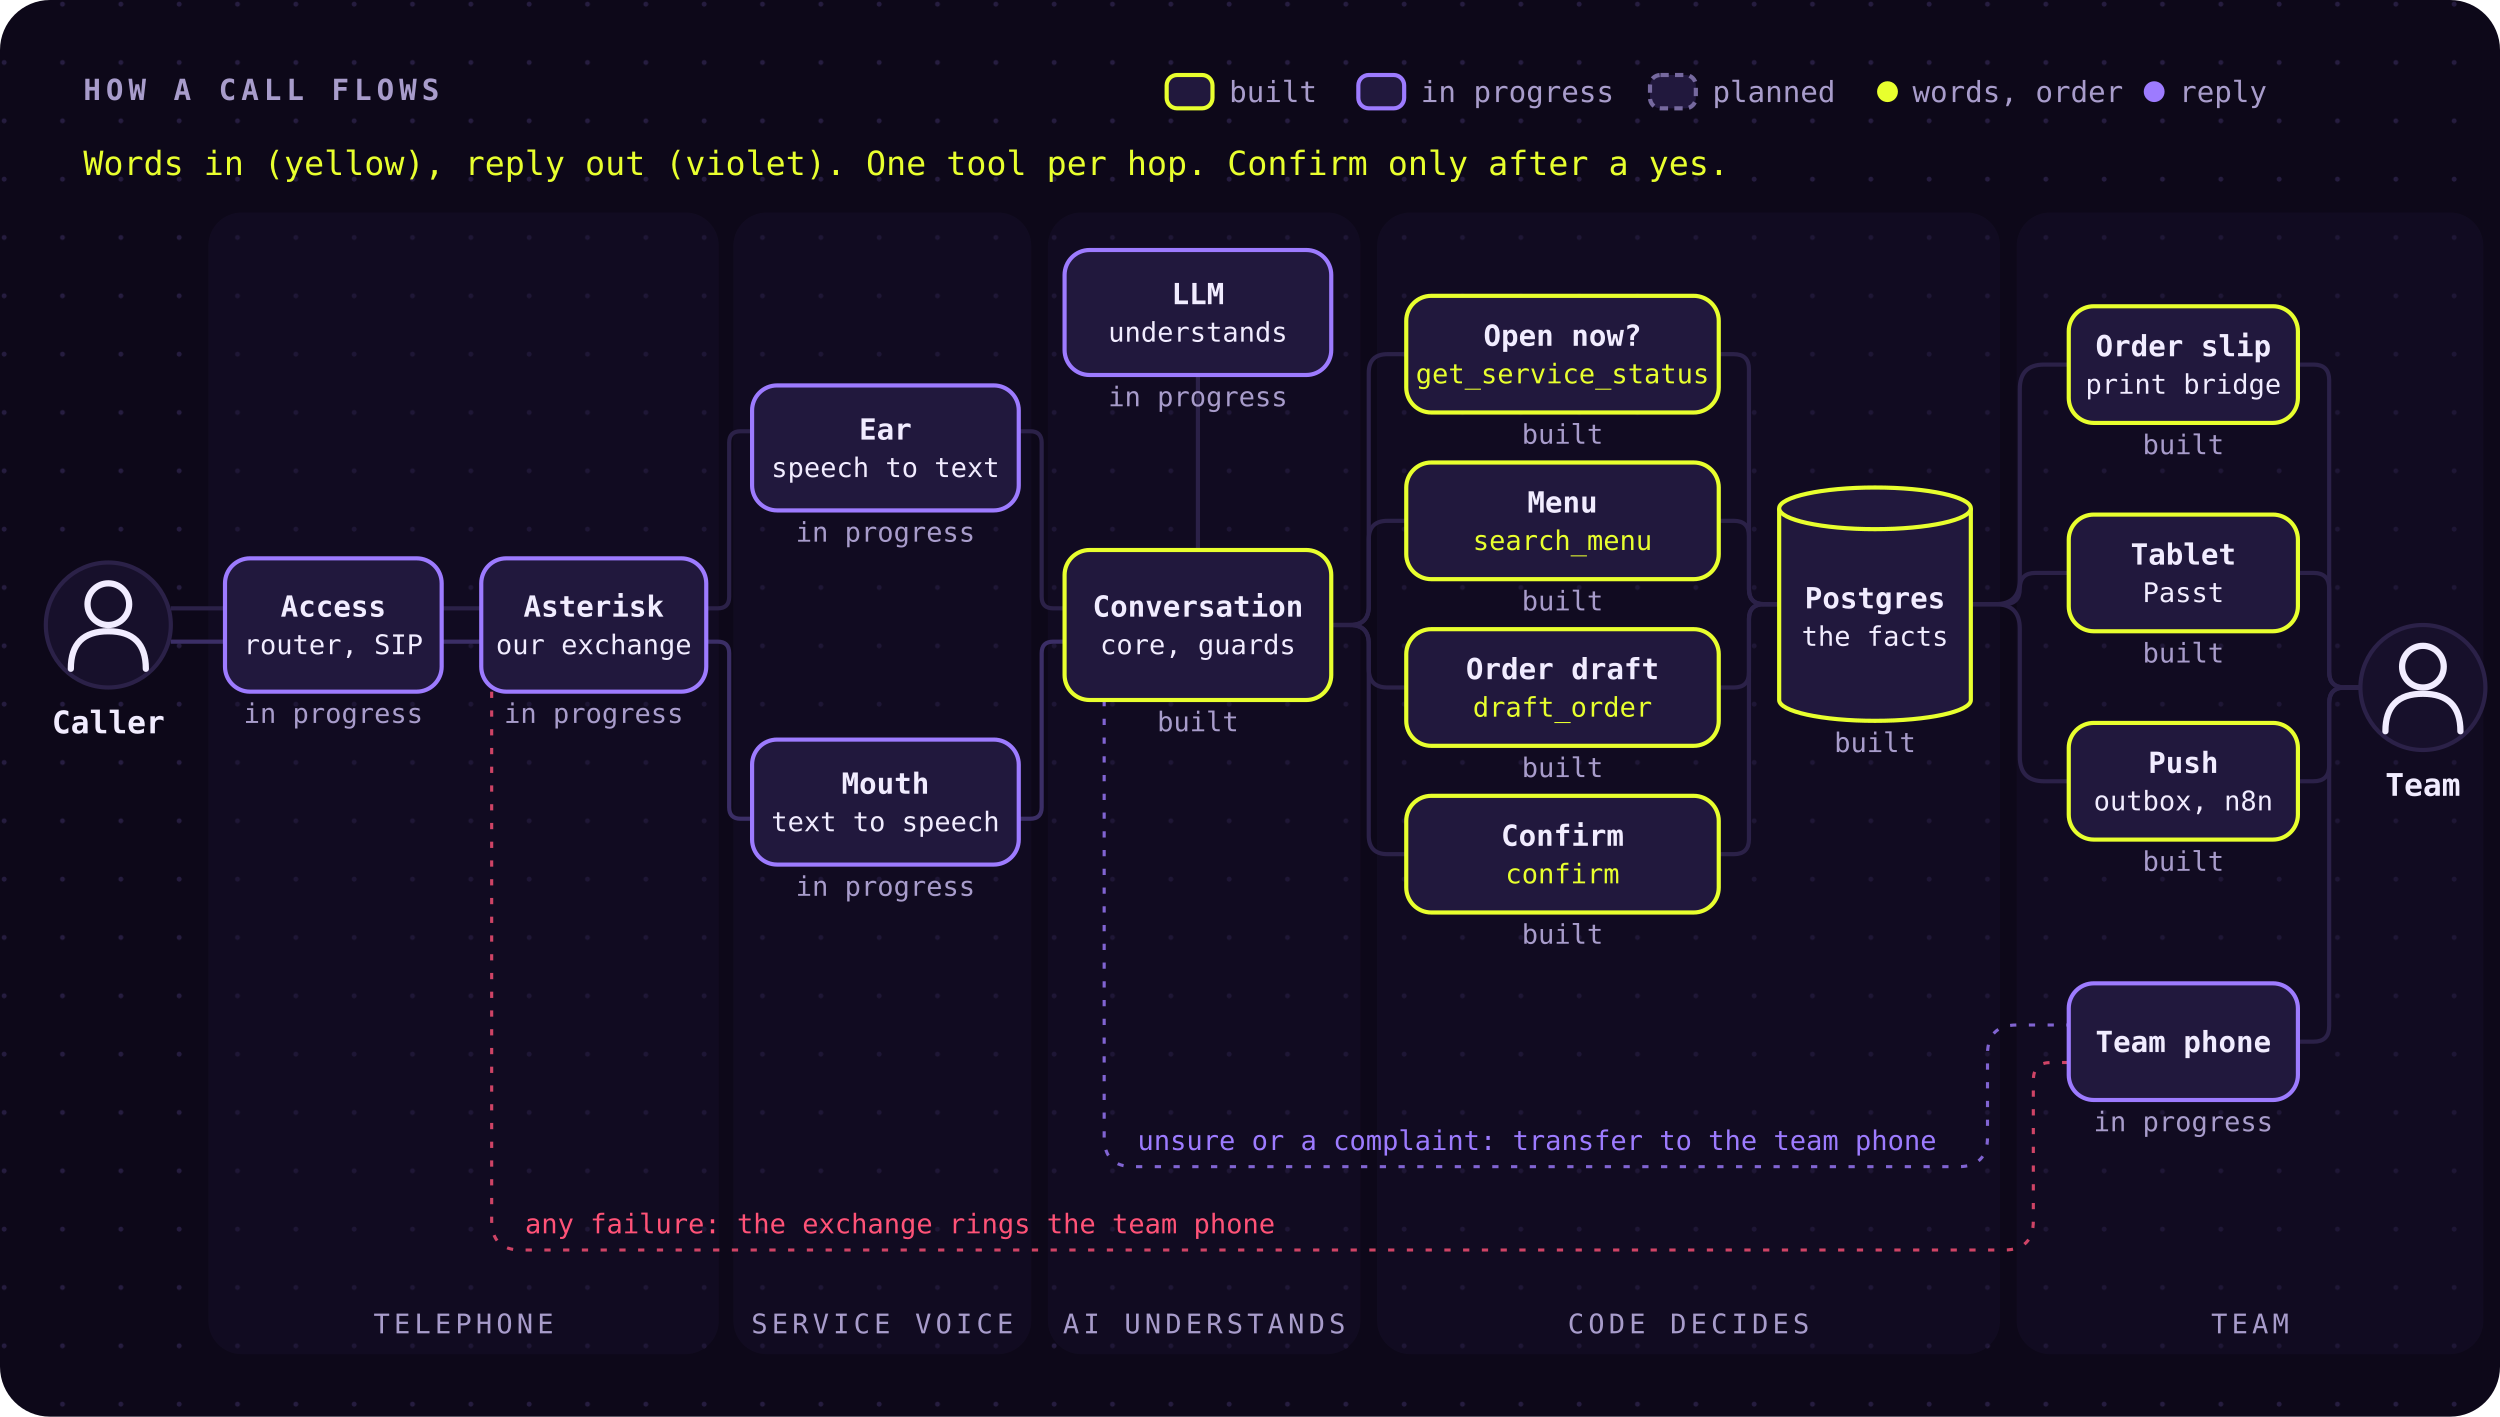
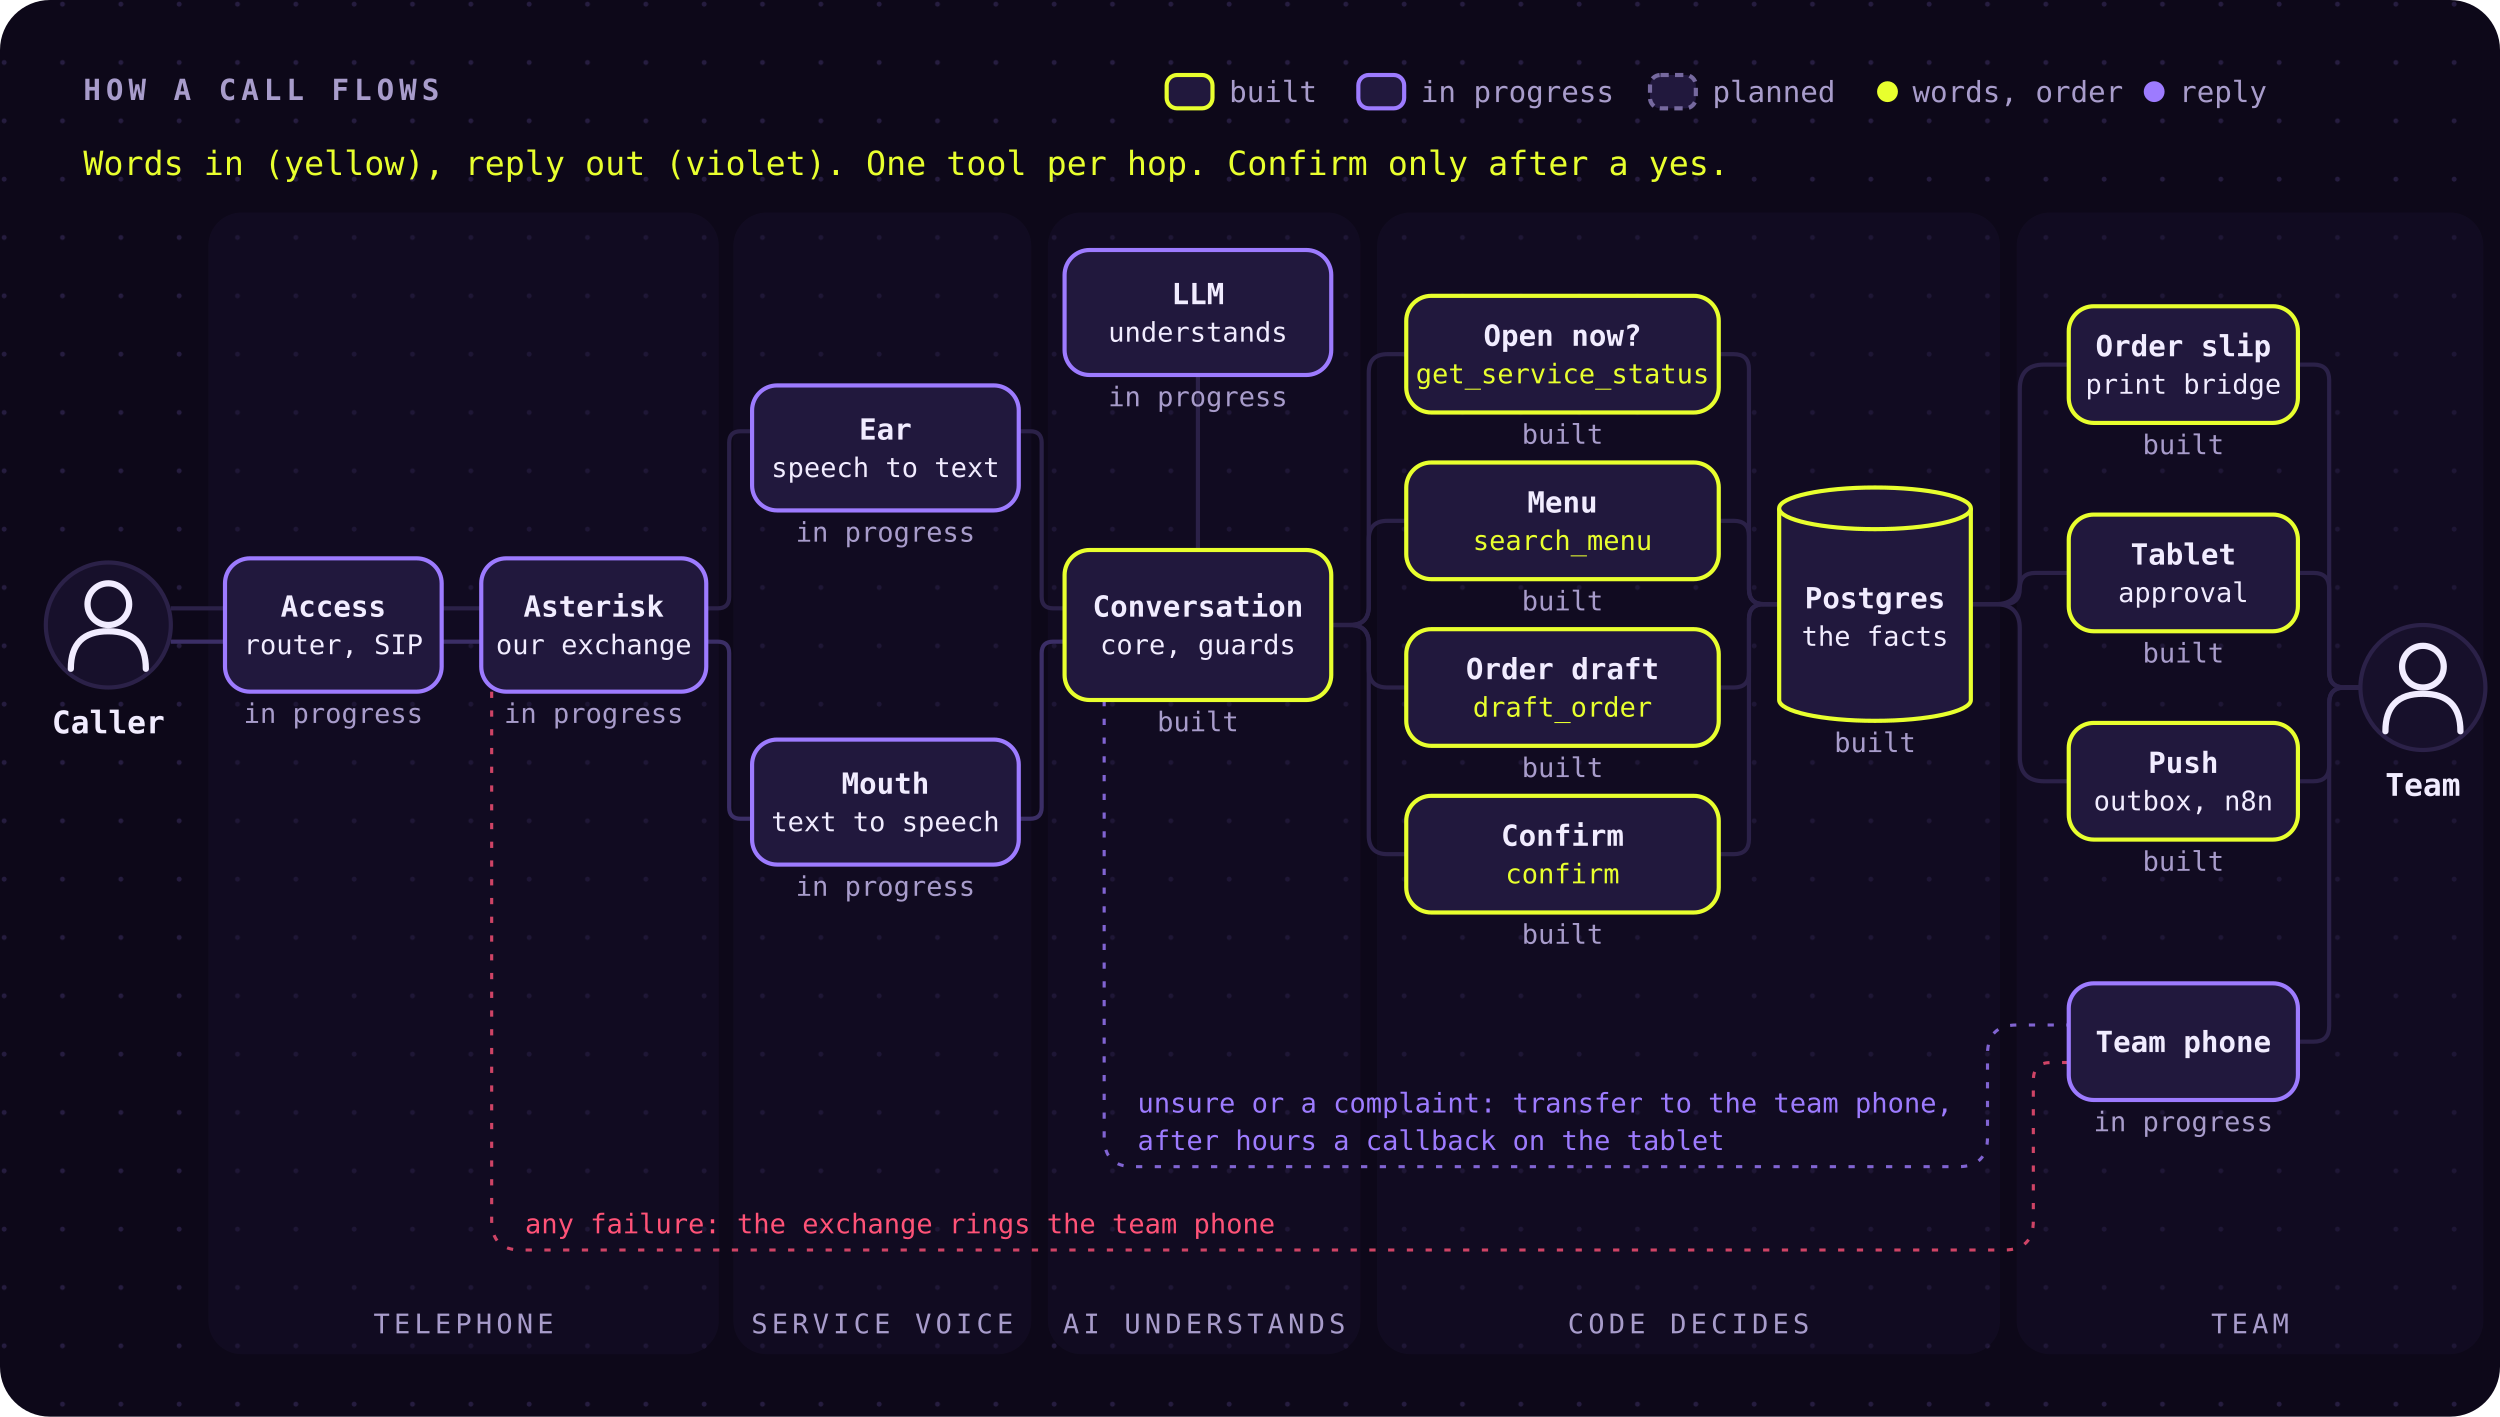
<svg xmlns="http://www.w3.org/2000/svg" width="1200" height="680" viewBox="0 0 1200 680" role="img" aria-labelledby="t d">
  <style>text{font-family:ui-monospace, 'JetBrains Mono', 'SF Mono', Menlo, Consolas, 'DejaVu Sans Mono', monospace}.still{display:none}@media (prefers-reduced-motion:reduce){.dot,.pulse,.caption{display:none}.still{display:inline}}</style>
  <defs>
    <filter id="glow" filterUnits="userSpaceOnUse" x="0" y="0" width="1200" height="680">
      <feGaussianBlur stdDeviation="6" />
    </filter>
    <filter id="soft" filterUnits="userSpaceOnUse" x="0" y="0" width="1200" height="680">
      <feGaussianBlur stdDeviation="2.2" />
    </filter>
  </defs>
  <rect width="1200" height="680" rx="24" fill="#0D0819" />
  <pattern id="dots" width="28" height="28" patternUnits="userSpaceOnUse">
    <circle cx="2" cy="2" r="1.2" fill="#2B2148" />
  </pattern>
  <rect width="1200" height="680" rx="24" fill="url(#dots)" opacity="0.8" />
  <text x="40" y="48" font-size="14" fill="#A89CCB" font-weight="700" letter-spacing="2.4">HOW A CALL FLOWS</text>
  <rect x="560" y="36" width="22" height="16" rx="5" fill="#21183D" stroke="#E8FF2E" stroke-width="2" />
  <text x="590" y="49" font-size="14" fill="#A89CCB">built</text>
  <rect x="652" y="36" width="22" height="16" rx="5" fill="#21183D" stroke="#9D7BFF" stroke-width="2" />
  <text x="682" y="49" font-size="14" fill="#A89CCB">in progress</text>
  <rect x="792" y="36" width="22" height="16" rx="5" fill="#21183D" stroke="#76699F" stroke-width="2" stroke-dasharray="4 3" />
  <text x="822" y="49" font-size="14" fill="#A89CCB">planned</text>
  <circle cx="906" cy="44" r="5" fill="#E8FF2E" />
  <text x="918" y="49" font-size="14" fill="#A89CCB">words, order</text>
  <circle cx="1034" cy="44" r="5" fill="#9D7BFF" />
  <text x="1046" y="49" font-size="14" fill="#A89CCB">reply</text>
  <text x="40" y="84" font-size="16" fill="#E8FF2E">Words in (yellow), reply out (violet). One tool per hop. Confirm only after a yes.</text>
  <rect x="100" y="102" width="245" height="548" rx="16" fill="#17102B" opacity="0.45" />
  <text x="222.5" y="640" font-size="13" fill="#A89CCB" text-anchor="middle" letter-spacing="2">TELEPHONE</text>
  <rect x="352" y="102" width="143" height="548" rx="16" fill="#17102B" opacity="0.45" />
  <text x="423.5" y="640" font-size="13" fill="#A89CCB" text-anchor="middle" letter-spacing="2">SERVICE VOICE</text>
  <rect x="503" y="102" width="150" height="548" rx="16" fill="#17102B" opacity="0.45" />
  <text x="578" y="640" font-size="13" fill="#A89CCB" text-anchor="middle" letter-spacing="2">AI UNDERSTANDS</text>
  <rect x="661" y="102" width="299" height="548" rx="16" fill="#17102B" opacity="0.45" />
  <text x="810.5" y="640" font-size="13" fill="#A89CCB" text-anchor="middle" letter-spacing="2">CODE DECIDES</text>
  <rect x="968" y="102" width="224" height="548" rx="16" fill="#17102B" opacity="0.45" />
  <text x="1080" y="640" font-size="13" fill="#A89CCB" text-anchor="middle" letter-spacing="2">TEAM</text>
  <path d="M530 336 L530 546 Q530 560 544 560 L940 560 Q954 560 954 546 L954 506 Q954 492 968 492 L993 492" fill="none" stroke="#9D7BFF" stroke-width="1.5" stroke-dasharray="3 6" opacity="0.8" />
-   <text x="546" y="552" font-size="13" fill="#9D7BFF">unsure or a complaint: transfer to the team phone</text>
+   <text x="546" y="534" font-size="13" fill="#9D7BFF">unsure or a complaint: transfer to the team phone,</text>
+   <text x="546" y="552" font-size="13" fill="#9D7BFF">after hours a callback on the tablet</text>
  <path d="M236 332 L236 586 Q236 600 250 600 L962 600 Q976 600 976 586 L976 518.5 Q976 510 984.5 510 L993 510" fill="none" stroke="#FF5277" stroke-width="1.5" stroke-dasharray="3 6" opacity="0.8" />
  <text x="252" y="592" font-size="13" fill="#FF5277">any failure: the exchange rings the team phone</text>
  <path d="M82 292 L108 292" fill="none" stroke="#2B2148" stroke-width="2" />
  <path d="M212 292 L231 292" fill="none" stroke="#2B2148" stroke-width="2" />
  <path d="M339 292 L344.5 292 Q350 292 350 286.5 L350 212.5 Q350 207 355.5 207 L361 207" fill="none" stroke="#2B2148" stroke-width="2" />
  <path d="M489 207 L494.5 207 Q500 207 500 212.5 L500 286.5 Q500 292 505.5 292 L511 292" fill="none" stroke="#2B2148" stroke-width="2" />
  <path d="M511 308 L505.5 308 Q500 308 500 313.5 L500 387.5 Q500 393 494.5 393 L489 393" fill="none" stroke="#3B2E66" stroke-width="2" />
  <path d="M361 393 L355.5 393 Q350 393 350 387.5 L350 313.5 Q350 308 344.5 308 L339 308" fill="none" stroke="#3B2E66" stroke-width="2" />
  <path d="M231 308 L212 308" fill="none" stroke="#3B2E66" stroke-width="2" />
  <path d="M108 308 L82 308" fill="none" stroke="#3B2E66" stroke-width="2" />
  <path d="M575 264 L575 180" fill="none" stroke="#2B2148" stroke-width="2" />
  <path d="M639 300 L648 300 Q657 300 657 291 L657 179 Q657 170 666 170 L675 170" fill="none" stroke="#2B2148" stroke-width="2" />
  <path d="M639 300 L648 300 Q657 300 657 291 L657 259 Q657 250 666 250 L675 250" fill="none" stroke="#2B2148" stroke-width="2" />
  <path d="M639 300 L648 300 Q657 300 657 309 L657 321 Q657 330 666 330 L675 330" fill="none" stroke="#2B2148" stroke-width="2" />
  <path d="M639 300 L648 300 Q657 300 657 309 L657 401 Q657 410 666 410 L675 410" fill="none" stroke="#2B2148" stroke-width="2" />
  <path d="M825 170 L832.2 170 Q839.5 170 839.5 177.2 L839.5 282.8 Q839.5 290 846.8 290 L854 290" fill="none" stroke="#2B2148" stroke-width="2" />
  <path d="M825 250 L832.2 250 Q839.5 250 839.5 257.2 L839.5 282.8 Q839.5 290 846.8 290 L854 290" fill="none" stroke="#2B2148" stroke-width="2" />
  <path d="M825 330 L832.2 330 Q839.5 330 839.5 322.8 L839.5 297.2 Q839.5 290 846.8 290 L854 290" fill="none" stroke="#2B2148" stroke-width="2" />
  <path d="M825 410 L832.2 410 Q839.5 410 839.5 402.8 L839.5 297.2 Q839.5 290 846.8 290 L854 290" fill="none" stroke="#2B2148" stroke-width="2" />
  <path d="M946 290 L957.8 290 Q969.5 290 969.5 278.2 L969.5 186.8 Q969.5 175 981.2 175 L993 175" fill="none" stroke="#2B2148" stroke-width="2" />
  <path d="M946 290 L962 290 Q969.5 290 969.5 282.5 L969.5 282.5 Q969.5 275 977 275 L993 275" fill="none" stroke="#2B2148" stroke-width="2" />
  <path d="M946 290 L957.8 290 Q969.5 290 969.5 301.8 L969.5 363.2 Q969.5 375 981.2 375 L993 375" fill="none" stroke="#2B2148" stroke-width="2" />
  <path d="M1103 175 L1110.5 175 Q1118 175 1118 182.5 L1118 322.5 Q1118 330 1125.5 330 L1133 330" fill="none" stroke="#2B2148" stroke-width="2" />
  <path d="M1103 275 L1110.5 275 Q1118 275 1118 282.5 L1118 322.5 Q1118 330 1125.5 330 L1133 330" fill="none" stroke="#2B2148" stroke-width="2" />
  <path d="M1103 375 L1110.5 375 Q1118 375 1118 367.5 L1118 337.5 Q1118 330 1125.5 330 L1133 330" fill="none" stroke="#2B2148" stroke-width="2" />
  <path d="M1103 500 L1110.5 500 Q1118 500 1118 492.5 L1118 337.5 Q1118 330 1125.5 330 L1133 330" fill="none" stroke="#2B2148" stroke-width="2" />
  <circle cx="52" cy="300" r="30" fill="#17102B" stroke="#2B2148" stroke-width="2" />
  <circle cx="52" cy="290" r="10" fill="none" stroke="#F1ECFF" stroke-width="3" />
  <path d="M34 321 Q34 303 52 303 Q70 303 70 321" fill="none" stroke="#F1ECFF" stroke-width="3" stroke-linecap="round" />
  <text x="52" y="352" font-size="15" fill="#F1ECFF" text-anchor="middle" font-weight="700">Caller</text>
  <rect x="108" y="268" width="104" height="64" rx="12" fill="#21183D" stroke="#9D7BFF" stroke-width="2" />
  <text x="160" y="296" font-size="14" fill="#F1ECFF" text-anchor="middle" font-weight="700">Access</text>
  <text x="160" y="314" font-size="13" fill="#F1ECFF" text-anchor="middle">router, SIP</text>
  <text x="160" y="347" font-size="13" fill="#A89CCB" text-anchor="middle">in progress</text>
  <rect x="231" y="268" width="108" height="64" rx="12" fill="#21183D" stroke="#9D7BFF" stroke-width="2" />
  <text x="285" y="296" font-size="14" fill="#F1ECFF" text-anchor="middle" font-weight="700">Asterisk</text>
  <text x="285" y="314" font-size="13" fill="#F1ECFF" text-anchor="middle">our exchange</text>
  <text x="285" y="347" font-size="13" fill="#A89CCB" text-anchor="middle">in progress</text>
  <rect x="361" y="185" width="128" height="60" rx="12" fill="#21183D" stroke="#9D7BFF" stroke-width="2" />
  <text x="425" y="211" font-size="14" fill="#F1ECFF" text-anchor="middle" font-weight="700">Ear</text>
  <text x="425" y="229" font-size="13" fill="#F1ECFF" text-anchor="middle">speech to text</text>
  <text x="425" y="260" font-size="13" fill="#A89CCB" text-anchor="middle">in progress</text>
  <rect x="361" y="355" width="128" height="60" rx="12" fill="#21183D" stroke="#9D7BFF" stroke-width="2" />
  <text x="425" y="381" font-size="14" fill="#F1ECFF" text-anchor="middle" font-weight="700">Mouth</text>
  <text x="425" y="399" font-size="13" fill="#F1ECFF" text-anchor="middle">text to speech</text>
  <text x="425" y="430" font-size="13" fill="#A89CCB" text-anchor="middle">in progress</text>
  <rect x="511" y="264" width="128" height="72" rx="12" fill="#21183D" stroke="#E8FF2E" stroke-width="2" />
  <text x="575" y="296" font-size="14" fill="#F1ECFF" text-anchor="middle" font-weight="700">Conversation</text>
  <text x="575" y="314" font-size="13" fill="#F1ECFF" text-anchor="middle">core, guards</text>
  <text x="575" y="351" font-size="13" fill="#A89CCB" text-anchor="middle">built</text>
  <rect x="511" y="120" width="128" height="60" rx="12" fill="#21183D" stroke="#9D7BFF" stroke-width="2" />
  <text x="575" y="146" font-size="14" fill="#F1ECFF" text-anchor="middle" font-weight="700">LLM</text>
  <text x="575" y="164" font-size="13" fill="#F1ECFF" text-anchor="middle">understands</text>
  <text x="575" y="195" font-size="13" fill="#A89CCB" text-anchor="middle">in progress</text>
  <rect x="675" y="142" width="150" height="56" rx="12" fill="#21183D" stroke="#E8FF2E" stroke-width="2" />
  <text x="750" y="166" font-size="14" fill="#F1ECFF" text-anchor="middle" font-weight="700">Open now?</text>
  <text x="750" y="184" font-size="13" fill="#E8FF2E" text-anchor="middle">get_service_status</text>
  <text x="750" y="213" font-size="13" fill="#A89CCB" text-anchor="middle">built</text>
  <rect x="675" y="222" width="150" height="56" rx="12" fill="#21183D" stroke="#E8FF2E" stroke-width="2" />
  <text x="750" y="246" font-size="14" fill="#F1ECFF" text-anchor="middle" font-weight="700">Menu</text>
  <text x="750" y="264" font-size="13" fill="#E8FF2E" text-anchor="middle">search_menu</text>
  <text x="750" y="293" font-size="13" fill="#A89CCB" text-anchor="middle">built</text>
  <rect x="675" y="302" width="150" height="56" rx="12" fill="#21183D" stroke="#E8FF2E" stroke-width="2" />
  <text x="750" y="326" font-size="14" fill="#F1ECFF" text-anchor="middle" font-weight="700">Order draft</text>
  <text x="750" y="344" font-size="13" fill="#E8FF2E" text-anchor="middle">draft_order</text>
  <text x="750" y="373" font-size="13" fill="#A89CCB" text-anchor="middle">built</text>
  <rect x="675" y="382" width="150" height="56" rx="12" fill="#21183D" stroke="#E8FF2E" stroke-width="2" />
  <text x="750" y="406" font-size="14" fill="#F1ECFF" text-anchor="middle" font-weight="700">Confirm</text>
  <text x="750" y="424" font-size="13" fill="#E8FF2E" text-anchor="middle">confirm</text>
  <text x="750" y="453" font-size="13" fill="#A89CCB" text-anchor="middle">built</text>
  <path d="M854 244 V336 A46 10 0 0 0 946 336 V244" fill="#21183D" stroke="#E8FF2E" stroke-width="2" />
  <ellipse cx="900" cy="244" rx="46" ry="10" fill="#21183D" stroke="#E8FF2E" stroke-width="2" />
  <text x="900" y="292" font-size="14" fill="#F1ECFF" text-anchor="middle" font-weight="700">Postgres</text>
  <text x="900" y="310" font-size="13" fill="#F1ECFF" text-anchor="middle">the facts</text>
  <text x="900" y="361" font-size="13" fill="#A89CCB" text-anchor="middle">built</text>
  <rect x="993" y="147" width="110" height="56" rx="12" fill="#21183D" stroke="#E8FF2E" stroke-width="2" />
  <text x="1048" y="171" font-size="14" fill="#F1ECFF" text-anchor="middle" font-weight="700">Order slip</text>
  <text x="1048" y="189" font-size="13" fill="#F1ECFF" text-anchor="middle">print bridge</text>
  <text x="1048" y="218" font-size="13" fill="#A89CCB" text-anchor="middle">built</text>
  <rect x="993" y="247" width="110" height="56" rx="12" fill="#21183D" stroke="#E8FF2E" stroke-width="2" />
  <text x="1048" y="271" font-size="14" fill="#F1ECFF" text-anchor="middle" font-weight="700">Tablet</text>
-   <text x="1048" y="289" font-size="13" fill="#F1ECFF" text-anchor="middle">Passt</text>
+   <text x="1048" y="289" font-size="13" fill="#F1ECFF" text-anchor="middle">approval</text>
  <text x="1048" y="318" font-size="13" fill="#A89CCB" text-anchor="middle">built</text>
  <rect x="993" y="347" width="110" height="56" rx="12" fill="#21183D" stroke="#E8FF2E" stroke-width="2" />
  <text x="1048" y="371" font-size="14" fill="#F1ECFF" text-anchor="middle" font-weight="700">Push</text>
  <text x="1048" y="389" font-size="13" fill="#F1ECFF" text-anchor="middle">outbox, n8n</text>
  <text x="1048" y="418" font-size="13" fill="#A89CCB" text-anchor="middle">built</text>
  <rect x="993" y="472" width="110" height="56" rx="12" fill="#21183D" stroke="#9D7BFF" stroke-width="2" />
  <text x="1048" y="505" font-size="14" fill="#F1ECFF" text-anchor="middle" font-weight="700">Team phone</text>
  <text x="1048" y="543" font-size="13" fill="#A89CCB" text-anchor="middle">in progress</text>
  <circle cx="1163" cy="330" r="30" fill="#17102B" stroke="#2B2148" stroke-width="2" />
  <circle cx="1163" cy="320" r="10" fill="none" stroke="#F1ECFF" stroke-width="3" />
  <path d="M1145 351 Q1145 333 1163 333 Q1181 333 1181 351" fill="none" stroke="#F1ECFF" stroke-width="3" stroke-linecap="round" />
  <text x="1163" y="382" font-size="15" fill="#F1ECFF" text-anchor="middle" font-weight="700">Team</text>
</svg>
